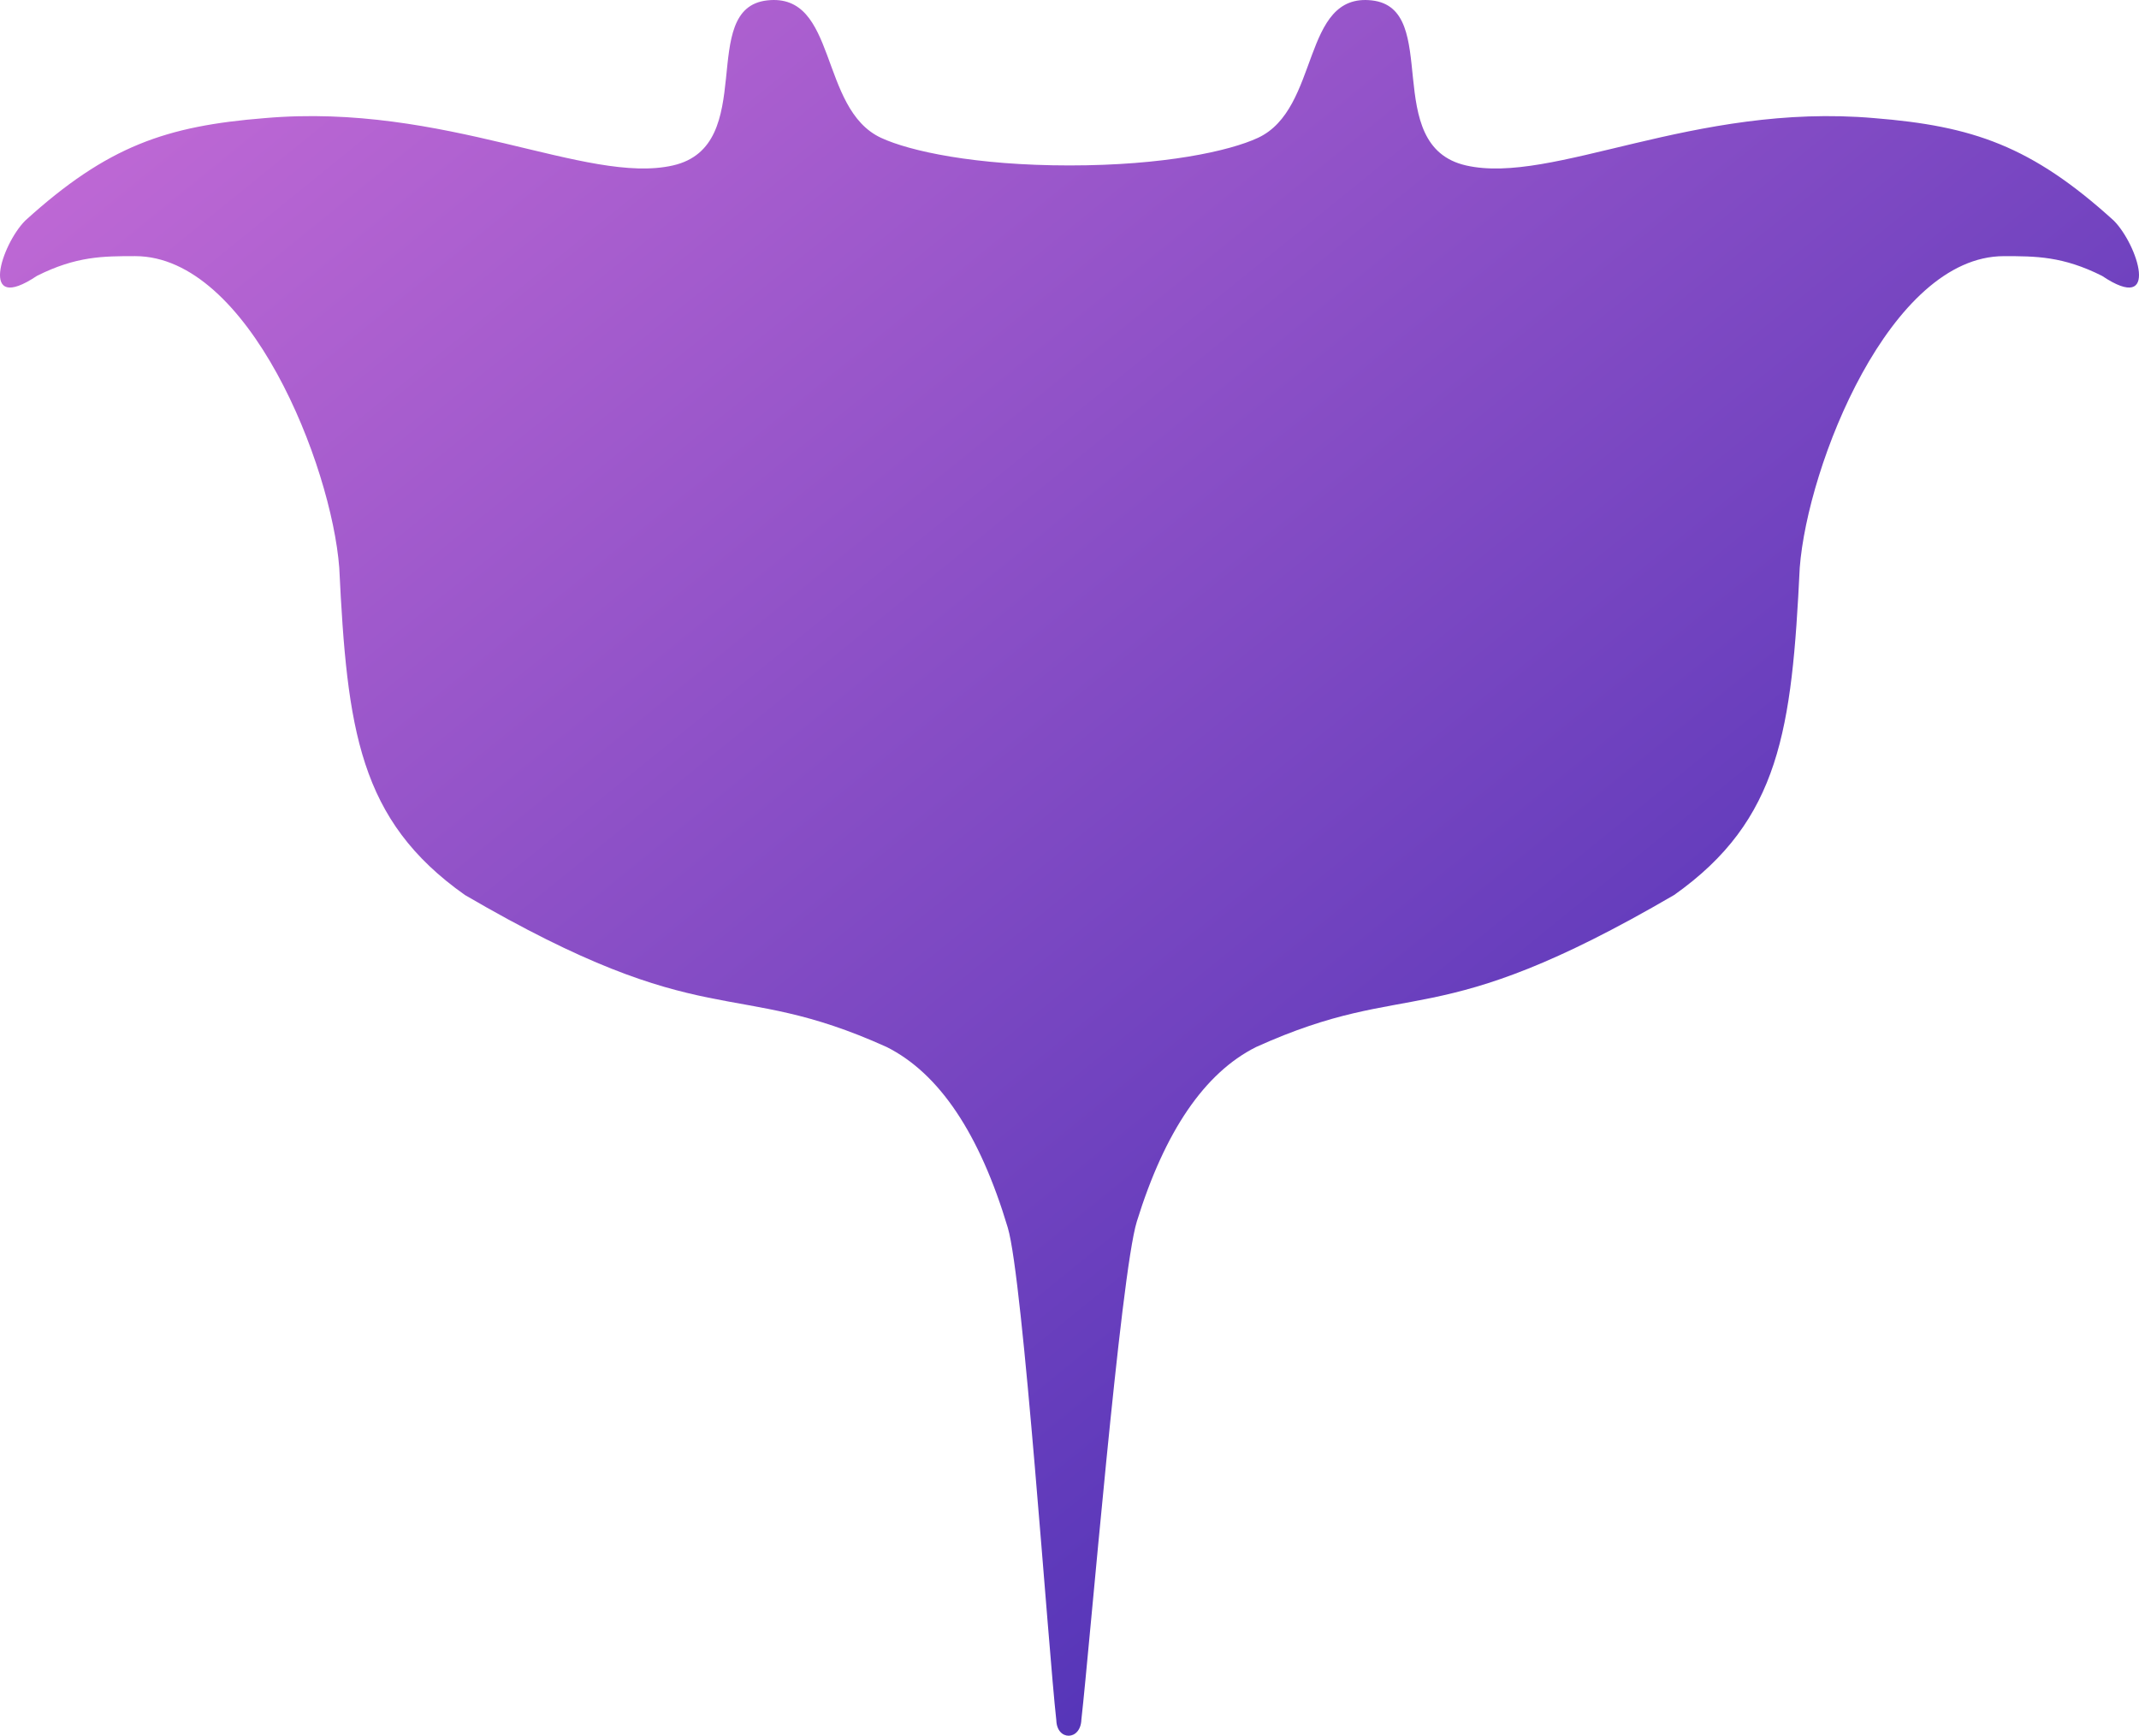
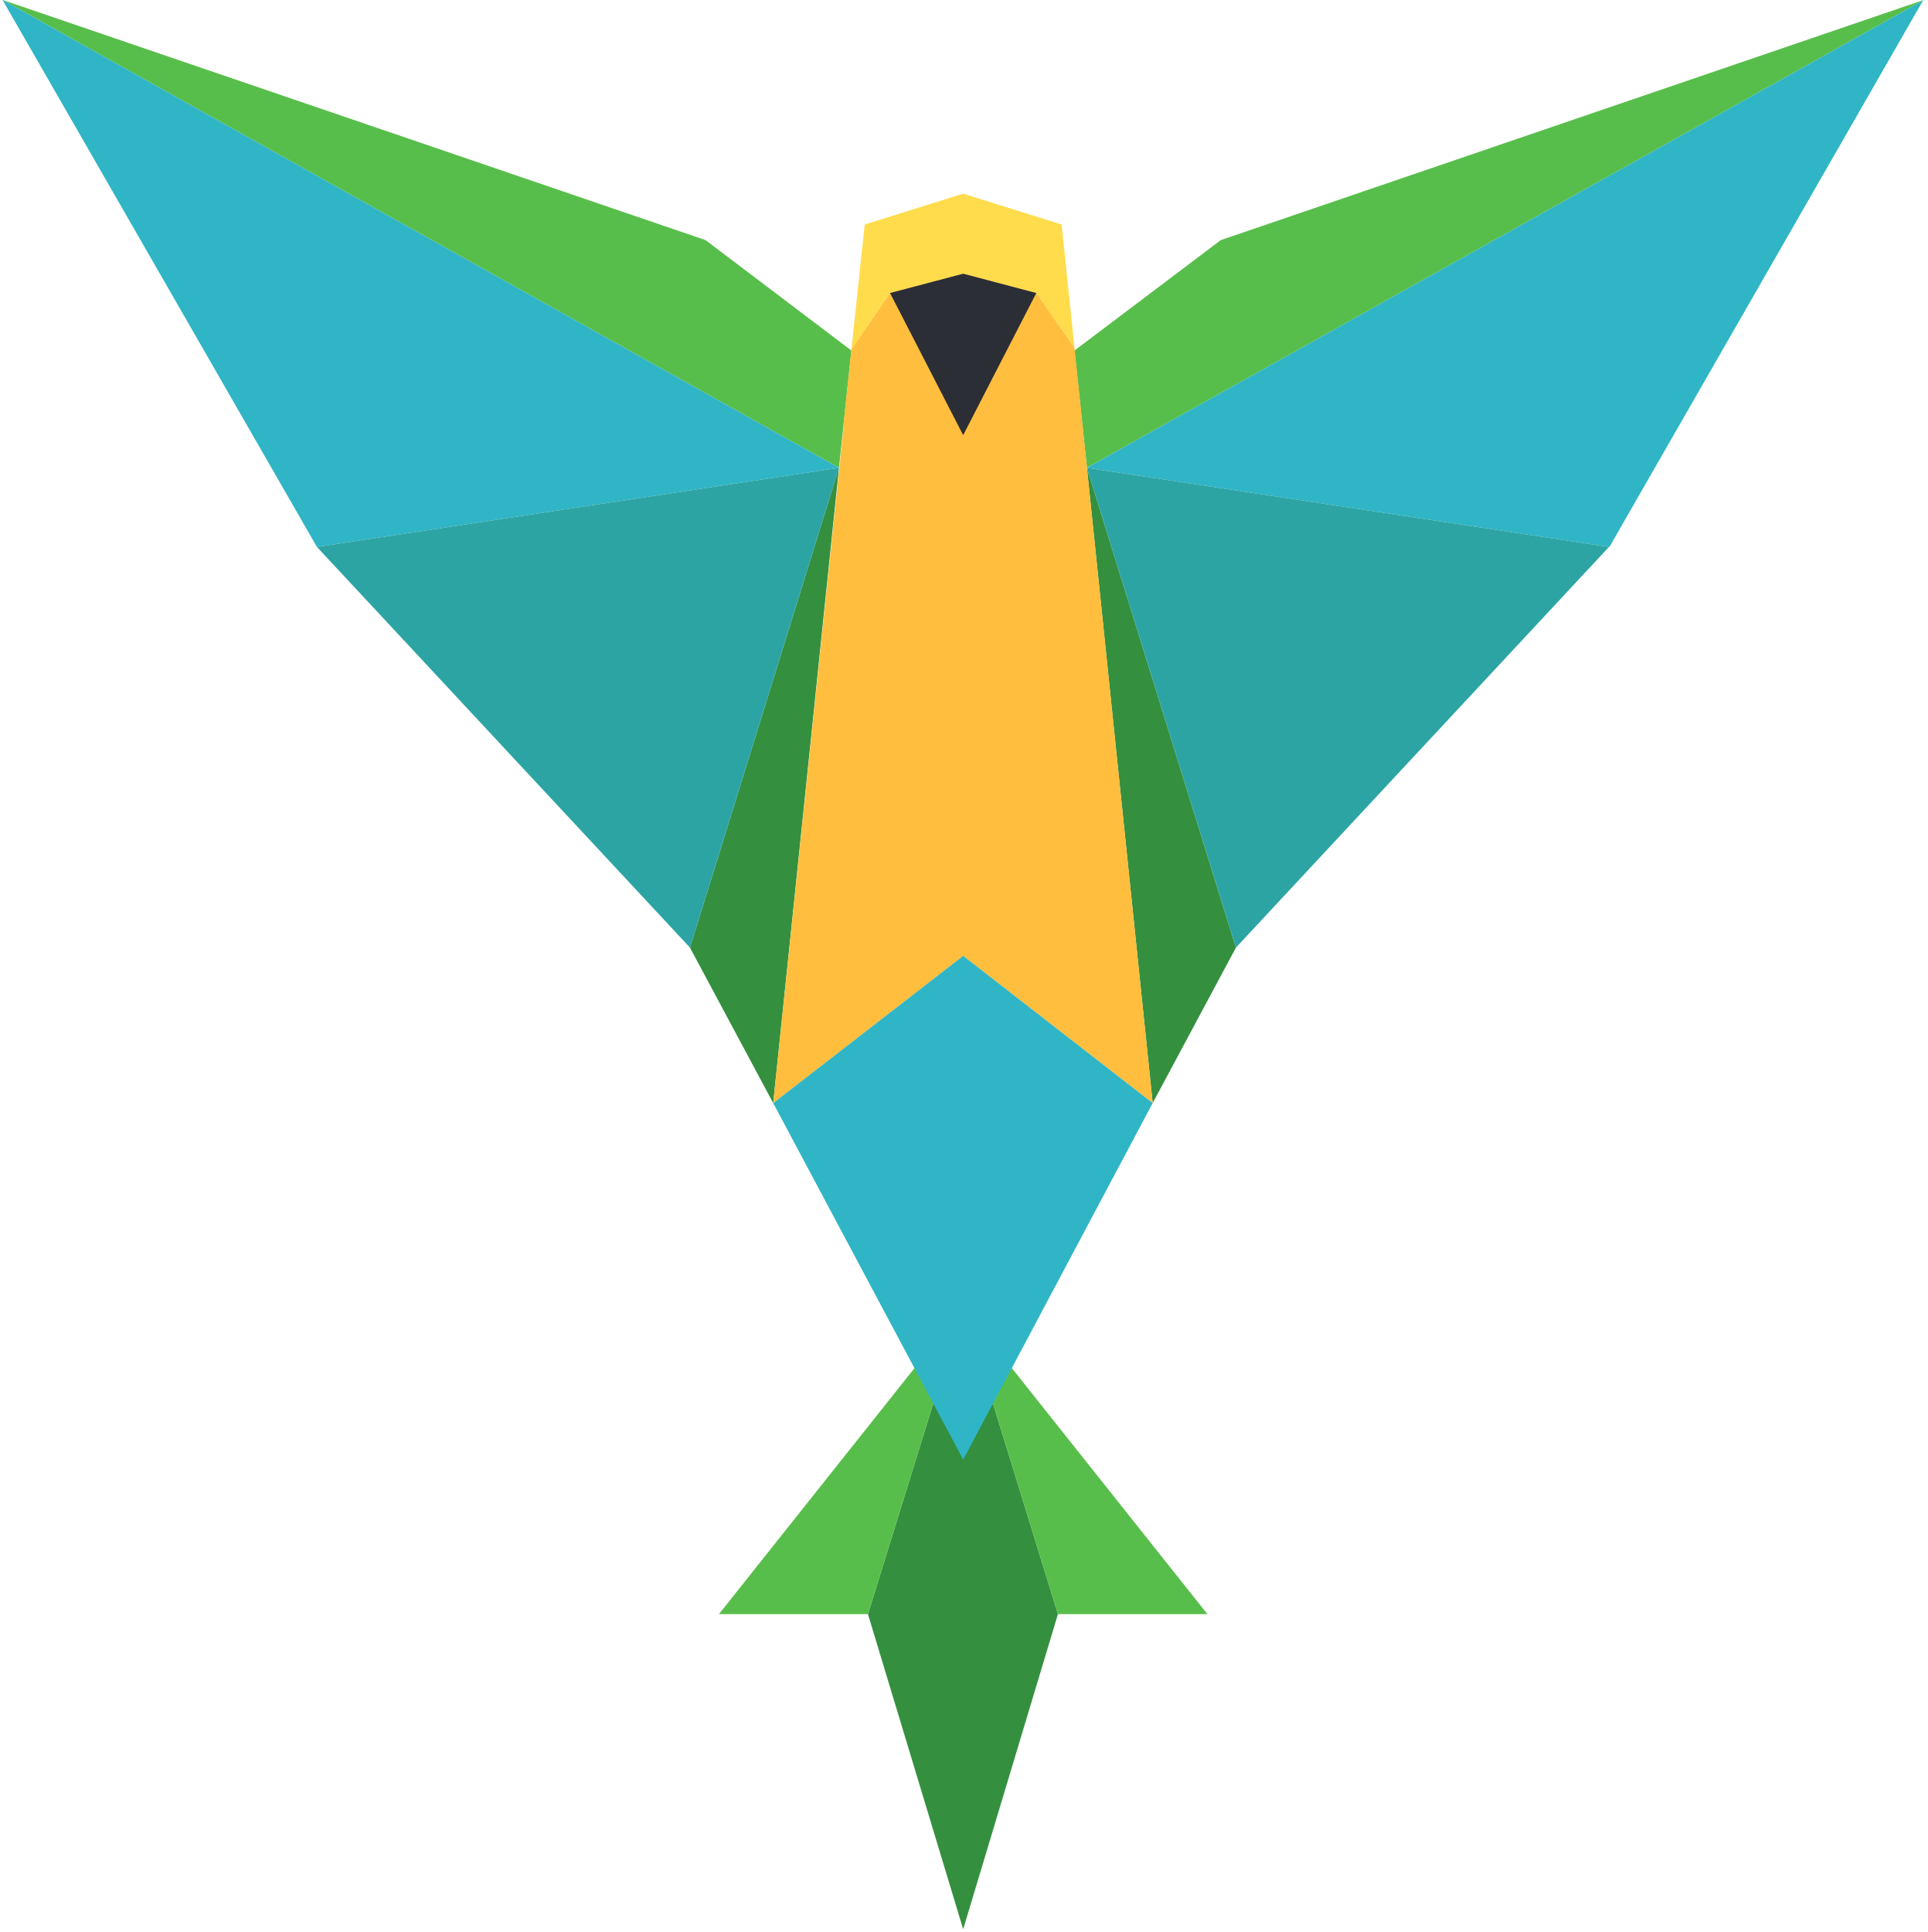
- <svg xmlns="http://www.w3.org/2000/svg" width="244" height="198">
-   <defs>
-     <linearGradient id="a" x1="100%" x2="0%" y1="100%" y2="0%">
-       <stop stop-color="#3023AE" offset="0%" />
-       <stop stop-color="#C86DD7" offset="100%" />
-     </linearGradient>
-   </defs>
-   <path fill="url(#a)" fill-rule="evenodd" d="M123.356 196.152c.961-8.473 4.468-50.827 6.326-56.816 3.201-10.32 7.733-16.952 13.597-19.897 17.914-8.097 19.924-1.149 47.69-17.343 12.092-8.547 13.435-18.894 14.331-37.338.896-11.696 10.3-35.538 23.288-35.538 3.636 0 6.718 0 11.196 2.249 6.718 4.499 4.031-3.599 1.344-6.298-9.405-8.547-16.123-10.796-27.319-11.696-20.601-1.799-36.723 7.648-46.576 5.398-9.853-2.249-2.687-17.928-10.748-18.828-8.061-.9-5.857 12.362-12.988 15.679C140.229 17.243 132.748 18.872 122 18.872c-10.748 0-18.229-1.629-21.497-3.149C93.373 12.405 95.577-.856 87.516.044c-8.061.9-.896 16.579-10.748 18.828-9.853 2.249-25.975-7.198-46.576-5.398-11.196.9-17.914 3.149-27.319 11.696-2.687 2.699-5.374 10.796 1.344 6.298C8.695 29.218 11.777 29.218 15.412 29.218c12.988 0 22.392 23.842 23.288 35.538.896 18.444 2.239 28.791 14.331 37.338 27.767 16.195 30.203 9.246 48.117 17.343 5.997 3.012 10.602 9.882 13.813 20.609 1.758 5.871 4.614 48.02 5.537 56.202.067 2.351 2.778 2.351 2.857-.097z" />
+ <svg xmlns="http://www.w3.org/2000/svg" version="1.2" viewBox="0 0 419 420" width="419" height="420">
+   <style>.a{fill:#34903f}.b{fill:#58be4b}.c{fill:#30b5c6}.d{fill:#2da4a4}.e{fill:#ffdc4b}.f{fill:#ffbe3e}.g{fill:#2c2e35}</style>
+   <path class="a" d="m209.4 284.1l20.6 66.8-20.6 68.5-20.7-68.5z" />
+   <path class="b" d="m209.4 284.1l53.1 66.8h-32.5z" />
+   <path class="b" d="m188.7 350.9h-32.4l53.1-66.8z" />
+   <path class="b" d="m418.2 0l-181.9 101.7-2.7-25.5 31.8-24z" />
+   <path class="c" d="m418.2-0.1l-68.3 119h-0.1l-113.5-17.2 181.9-101.7z" />
+   <path class="a" d="m236.3 101.7l32.4 104.3-18.1 33.8z" />
+   <path class="d" d="m349.8 118.9l-81.1 87.1-32.4-104.3z" />
+   <path class="b" d="m153.4 52.2l31.7 24-2.7 25.5-181.8-101.7z" />
+   <path class="c" d="m0.6 0l181.8 101.7-113.5 17.2-68.4-119z" />
+   <path class="a" d="m168.1 239.8l-18.1-33.8 32.4-104.3z" />
+   <path class="d" d="m182.4 101.7l-32.4 104.3-81.1-87.1z" />
+   <path class="e" d="m193.5 63.7l-8.4 12.3 2.9-27.2 21.4-6.7 21.4 6.7 2.8 26.8-8.3-11.9-15.9-4.2z" />
+   <path class="f" d="m250.6 239.8l-41.2-32-41.3 32 15.3-146.9h-0.1l1.8-16.9 8.4-12.3 15.9-4.2 15.9 4.2 8.3 11.9 1.8 17.3z" />
+   <path class="c" d="m250.6 239.8l-41.2 77.5-41.3-77.5 41.3-32z" />
+   <path class="g" d="m225.3 63.7l-15.9 30.9-15.9-30.9 15.9-4.2z" />
</svg>
